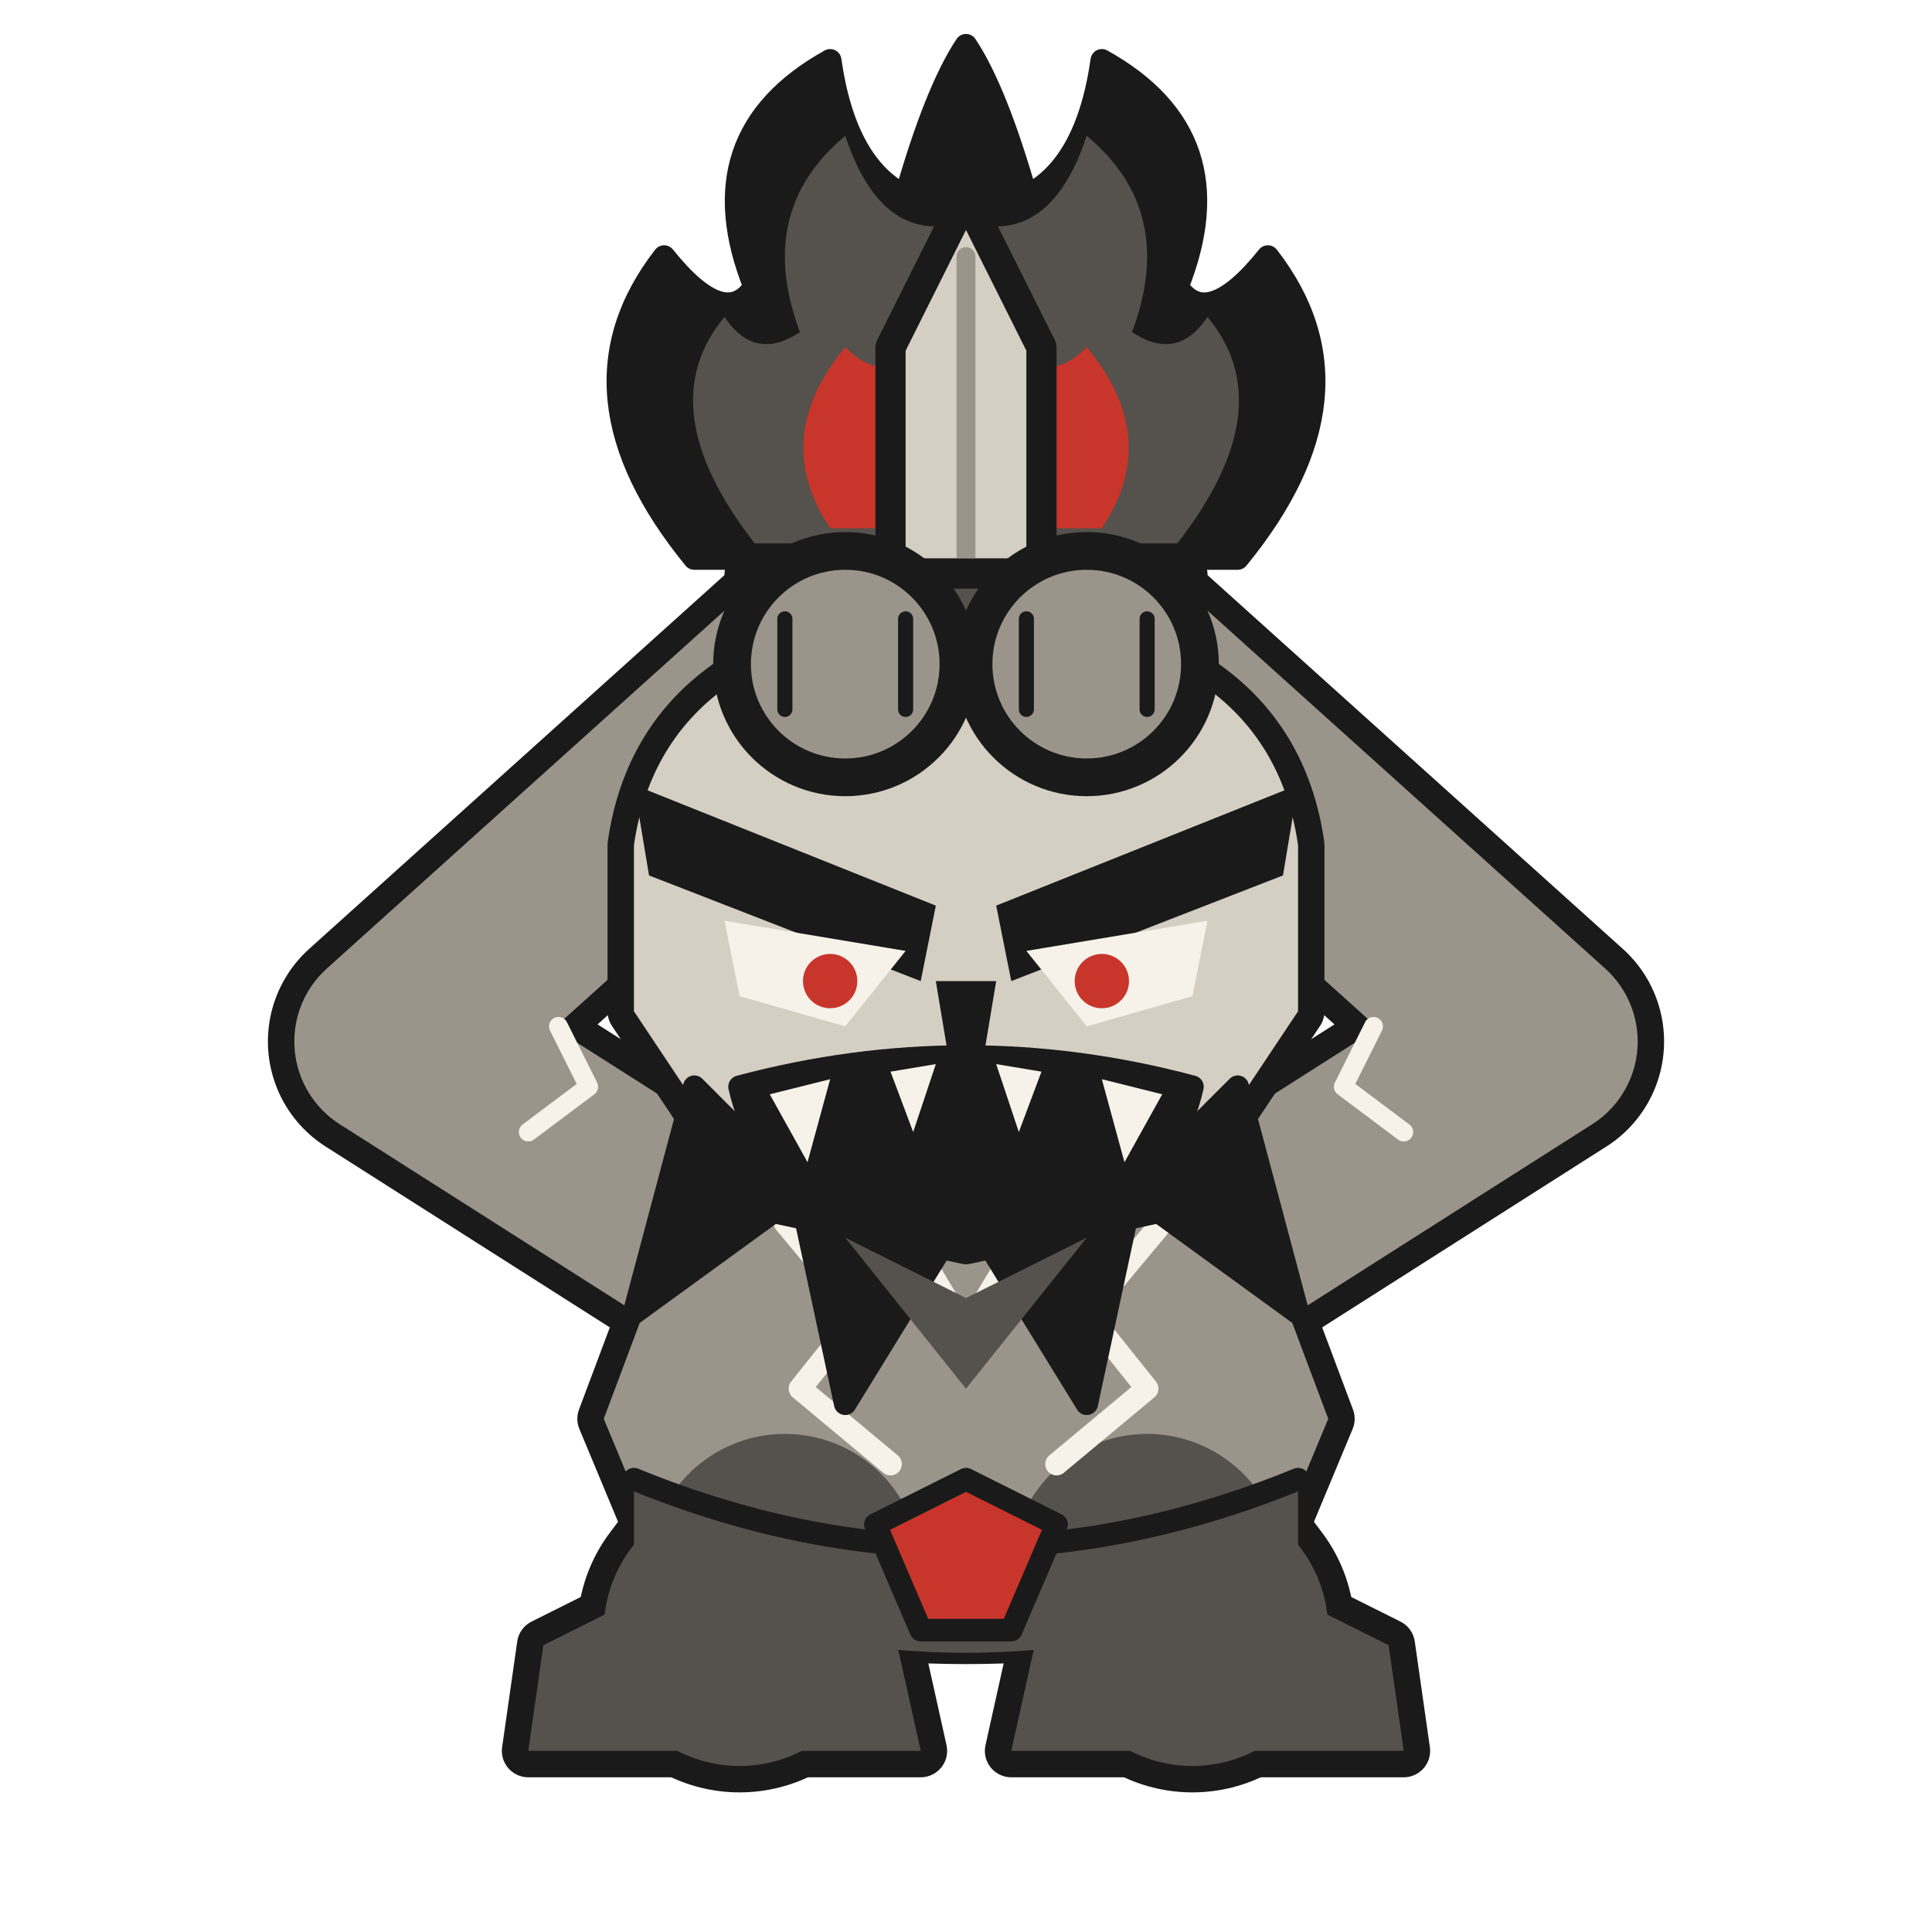
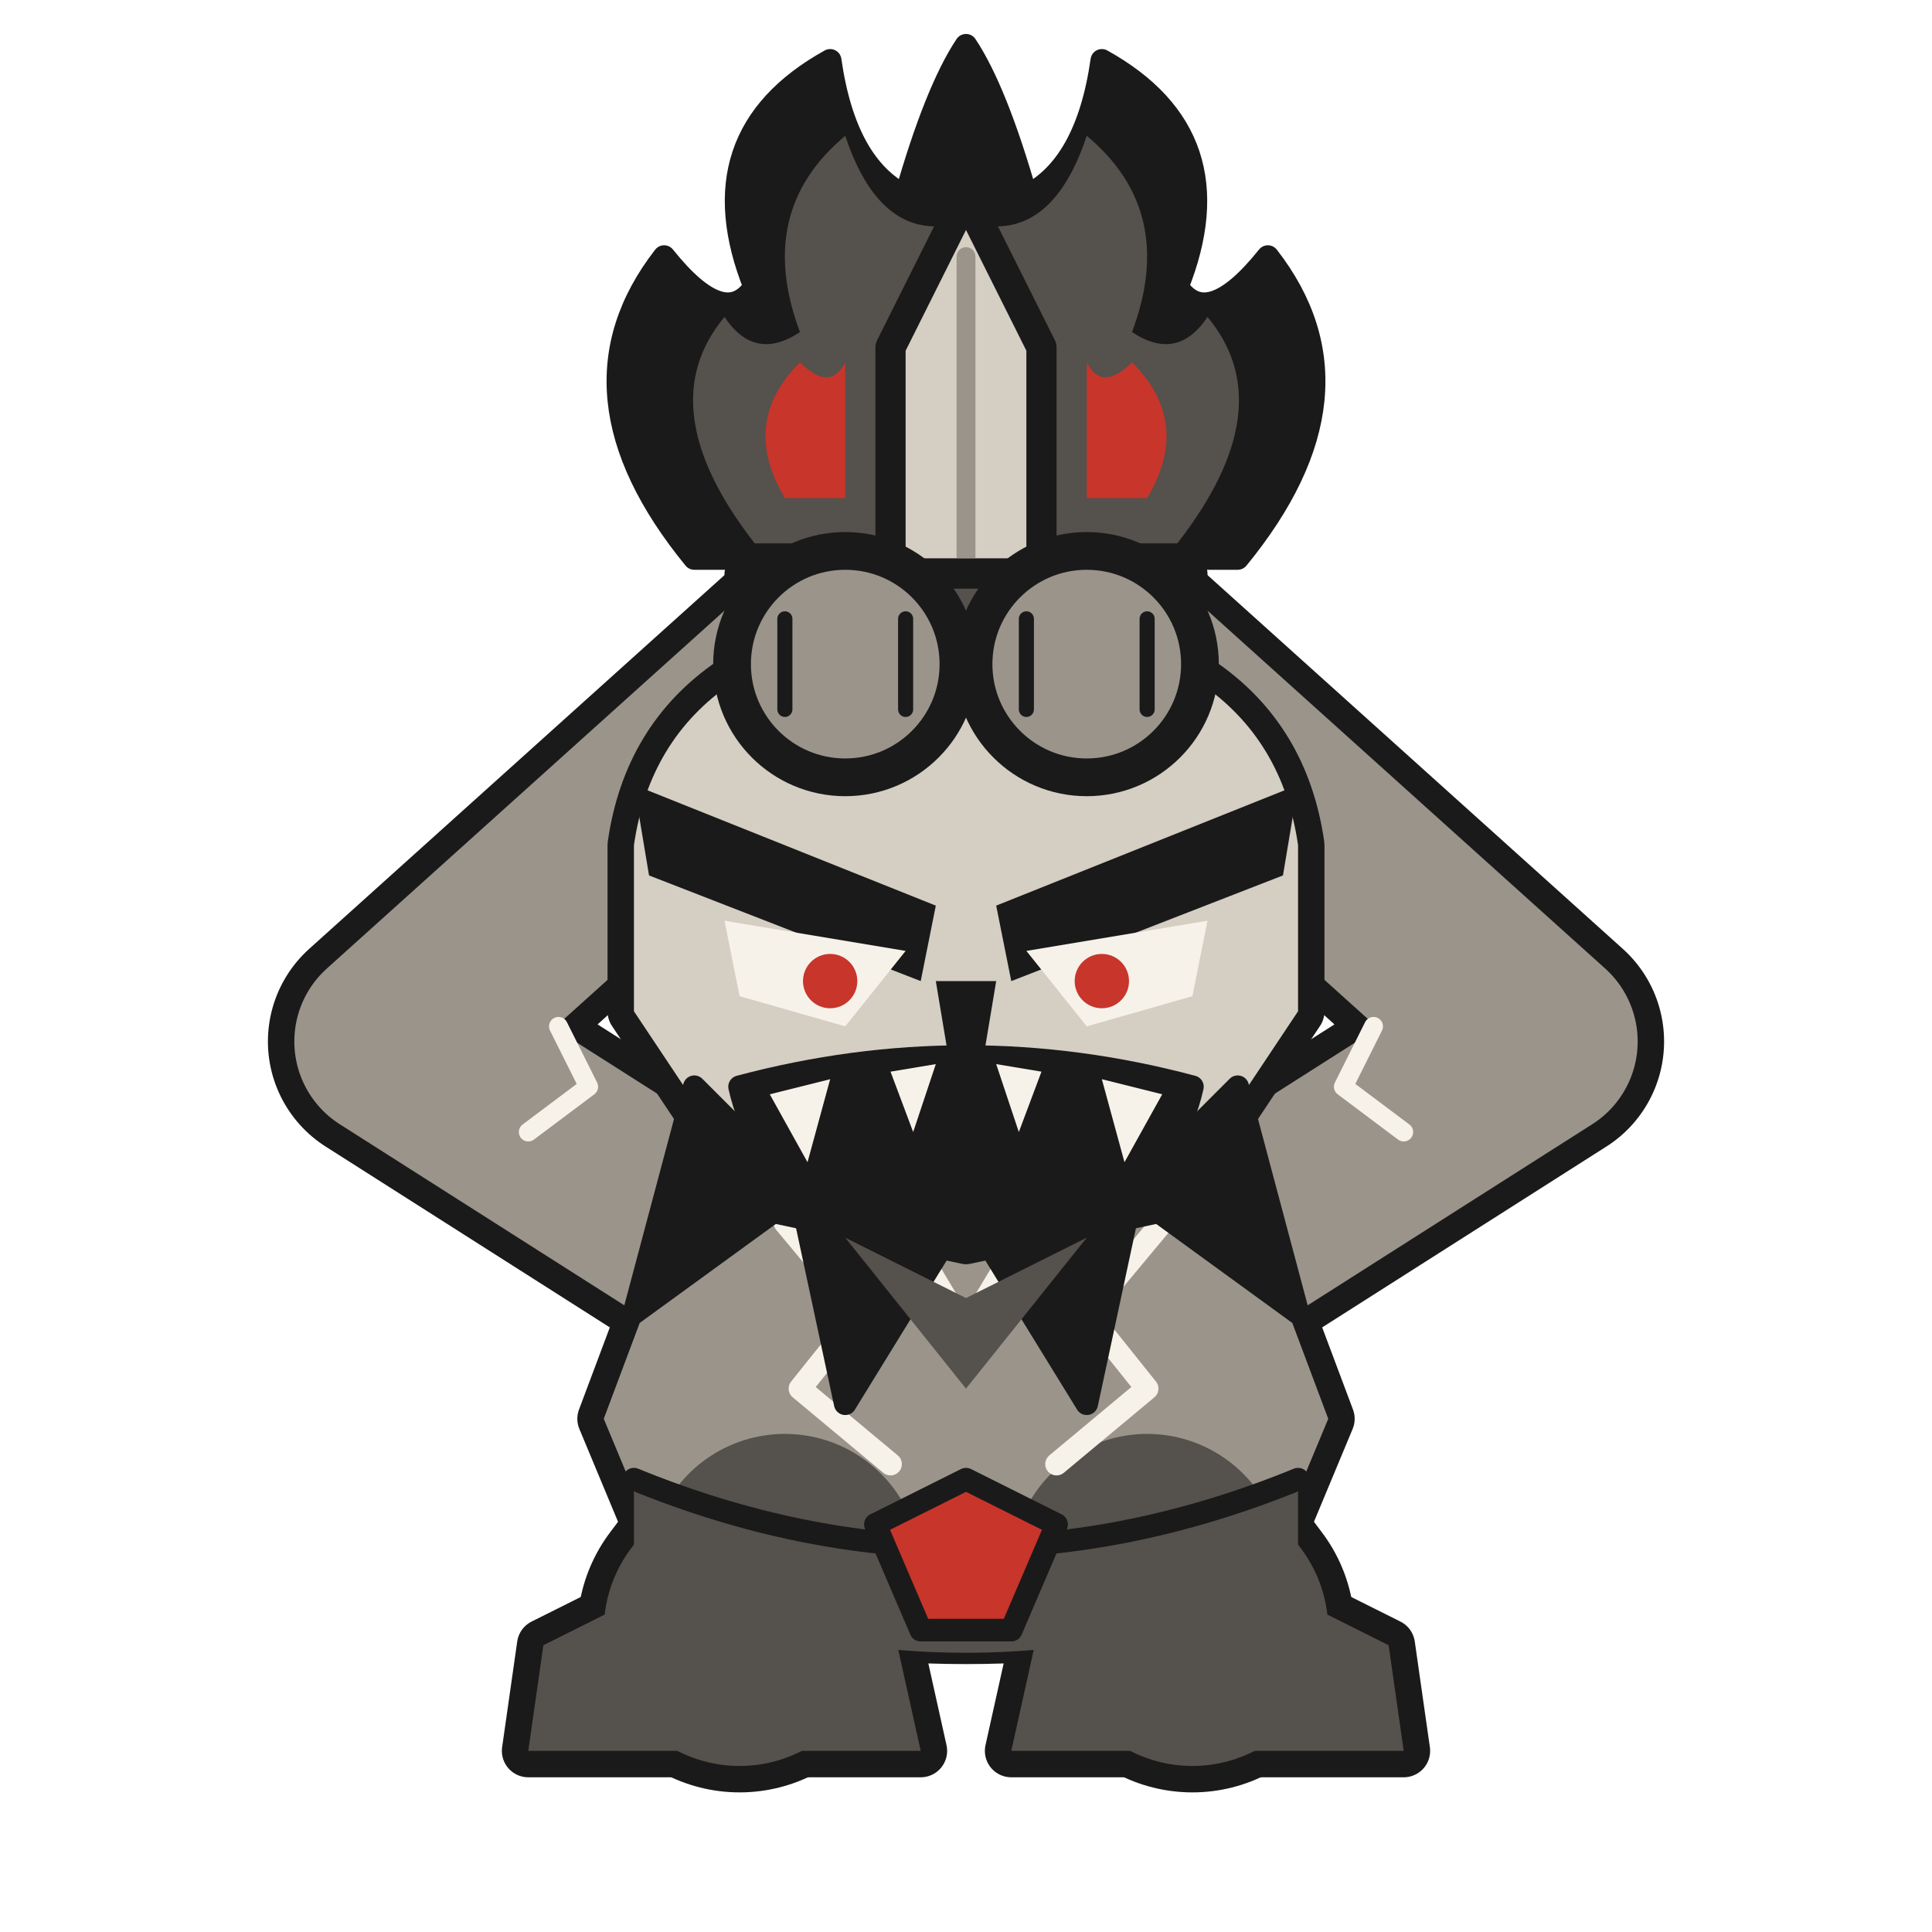
<svg xmlns="http://www.w3.org/2000/svg" viewBox="0 0 256 256">
  <path d="M92 156 Q128 146 164 156 L176 188 L166 212 Q128 222 90 212 L80 188Z" fill="#1b1a1a" stroke="#1b1a1a" stroke-width="7" stroke-linejoin="round" />
  <path d="M96 166 L52 138 L112 84" fill="none" stroke="#1b1a1a" stroke-width="33" stroke-linecap="round" stroke-linejoin="round" />
  <path d="M160 166 L204 138 L144 84" fill="none" stroke="#1b1a1a" stroke-width="33" stroke-linecap="round" stroke-linejoin="round" />
  <path d="M104 208 L98 216" fill="none" stroke="#1b1a1a" stroke-width="43" stroke-linecap="round" stroke-linejoin="round" />
  <path d="M152 208 L158 216" fill="none" stroke="#1b1a1a" stroke-width="43" stroke-linecap="round" stroke-linejoin="round" />
  <path d="M70 232 L72 218 L92 208 L118 214 L122 232Z" fill="#1b1a1a" stroke="#1b1a1a" stroke-width="7" stroke-linejoin="round" />
  <path d="M134 232 L138 214 L164 208 L184 218 L186 232Z" fill="#1b1a1a" stroke="#1b1a1a" stroke-width="7" stroke-linejoin="round" />
  <path d="M92 156 Q128 146 164 156 L176 188 L166 212 Q128 222 90 212 L80 188Z" fill="#9a948b" />
  <path d="M96 166 L52 138 L112 84" fill="none" stroke="#9a948b" stroke-width="26" stroke-linecap="round" stroke-linejoin="round" />
  <path d="M160 166 L204 138 L144 84" fill="none" stroke="#9a948b" stroke-width="26" stroke-linecap="round" stroke-linejoin="round" />
  <path d="M104 208 L98 216" fill="none" stroke="#55514c" stroke-width="36" stroke-linecap="round" stroke-linejoin="round" />
  <path d="M152 208 L158 216" fill="none" stroke="#55514c" stroke-width="36" stroke-linecap="round" stroke-linejoin="round" />
  <path d="M70 232 L72 218 L92 208 L118 214 L122 232Z" fill="#55514c" />
  <path d="M134 232 L138 214 L164 208 L184 218 L186 232Z" fill="#55514c" />
  <path d="M84 196 Q128 214 172 196 L172 210 Q128 228 84 210Z" fill="#55514c" />
  <path d="M84 196 Q128 214 172 196" fill="none" stroke="#1b1a1a" stroke-width="3" stroke-linecap="round" stroke-linejoin="round" />
  <path d="M116 202 L128 196 L140 202 L134 216 L122 216Z" fill="#c8352b" stroke="#1b1a1a" stroke-width="3" stroke-linejoin="round" stroke-linecap="round" />
  <path d="M104 162 L114 174 L106 184 L118 194M154 162 L144 174 L152 184 L140 194" fill="none" stroke="#f6f2e9" stroke-width="3" stroke-linecap="round" stroke-linejoin="round" />
  <path d="M70 150 L78 144 L74 136M186 150 L178 144 L182 136" fill="none" stroke="#f6f2e9" stroke-width="2.5" stroke-linecap="round" stroke-linejoin="round" />
  <path d="M122 166 L128 176 L134 166" fill="none" stroke="#f6f2e9" stroke-width="2.5" stroke-linecap="round" stroke-linejoin="round" />
  <g transform="translate(0 8)">
    <path d="M84 104 Q88 76 128 74 Q168 76 172 104 L172 126 L156 150 L128 156 L100 150 L84 126Z" fill="#1b1a1a" stroke="#1b1a1a" stroke-width="7" stroke-linejoin="round" />
    <path d="M84 104 Q88 76 128 74 Q168 76 172 104 L172 126 L156 150 L128 156 L100 150 L84 126Z" fill="#d4cec3" />
    <path d="M92 136 L84 166 L106 150 L112 178 L128 152 L144 178 L150 150 L172 166 L164 136 L148 152 L128 158 L108 152Z" fill="#1b1a1a" stroke="#1b1a1a" stroke-width="3" stroke-linejoin="round" stroke-linecap="round" />
    <path d="M112 156 L128 164 L144 156 L128 176Z" fill="#55514c" />
    <path d="M84 96 L124 112 L122 122 L86 108Z" fill="#1b1a1a" />
    <path d="M172 96 L132 112 L134 122 L170 108Z" fill="#1b1a1a" />
    <path d="M96 114 L120 118 L112 128 L98 124Z" fill="#f6f2e9" />
    <path d="M160 114 L136 118 L144 128 L158 124Z" fill="#f6f2e9" />
    <path d="M106.4 122a3.6 3.6 0 1 0 7.2 0a3.6 3.6 0 1 0 -7.2 0Z" fill="#c8352b" />
    <path d="M142.4 122a3.6 3.6 0 1 0 7.2 0a3.6 3.6 0 1 0 -7.2 0Z" fill="#c8352b" />
    <path d="M124 122 L132 122 L130 134 L126 134Z" fill="#1b1a1a" />
    <path d="M98 136 Q128 128 158 136 Q154 154 128 156 Q102 154 98 136Z" fill="#1b1a1a" stroke="#1b1a1a" stroke-width="3" stroke-linejoin="round" stroke-linecap="round" />
    <path d="M102 137 L110 135 L107 146Z M154 137 L146 135 L149 146Z M118 134 L124 133 L121 142Z M132 133 L138 134 L135 142Z" fill="#f6f2e9" />
    <path d="M108 80 L100 92M148 80 L156 92" fill="none" stroke="#1b1a1a" stroke-width="0.1" stroke-linecap="round" stroke-linejoin="round" />
  </g>
  <path d="M92 74 Q74 52 88 34 Q96 44 100 38 Q92 18 110 8 Q112 22 120 26 Q124 12 128 6 Q132 12 136 26 Q144 22 146 8 Q164 18 156 38 Q160 44 168 34 Q182 52 164 74Z" fill="#1b1a1a" stroke="#1b1a1a" stroke-width="3" stroke-linejoin="round" stroke-linecap="round" />
  <path d="M100 72 Q86 54 96 42 Q100 48 106 44 Q100 28 112 18 Q116 30 124 30 Q128 20 132 30 Q140 30 144 18 Q156 28 150 44 Q156 48 160 42 Q170 54 156 72Z" fill="#55514c" />
-   <path d="M110 70 Q102 58 112 46 Q118 52 122 44 Q128 36 134 44 Q138 52 144 46 Q154 58 146 70Z" fill="#c8352b" />
+   <path d="M104 66 Q98 56 106 48 Q110 52 112 48 L112 66Z M152 66 Q158 56 150 48 Q146 52 144 48 L144 66Z" fill="#c8352b" />
  <path d="M118 76 L118 46 L128 26 L138 46 L138 76Z" fill="#d4cec3" stroke="#1b1a1a" stroke-width="4" stroke-linejoin="round" stroke-linecap="round" />
  <path d="M128 34 L128 74" fill="none" stroke="#9a948b" stroke-width="2.5" stroke-linecap="round" stroke-linejoin="round" />
  <path d="M98 76 L158 76 L158 86 L98 86Z" fill="#55514c" stroke="#1b1a1a" stroke-width="4" stroke-linejoin="round" stroke-linecap="round" />
  <path d="M97 88a15 15 0 1 0 30 0a15 15 0 1 0 -30 0Z" fill="#9a948b" stroke="#1b1a1a" stroke-width="5" stroke-linejoin="round" stroke-linecap="round" />
  <path d="M129 88a15 15 0 1 0 30 0a15 15 0 1 0 -30 0Z" fill="#9a948b" stroke="#1b1a1a" stroke-width="5" stroke-linejoin="round" stroke-linecap="round" />
  <path d="M104 82 L104 94M120 82 L120 94M136 82 L136 94M152 82 L152 94" fill="none" stroke="#1b1a1a" stroke-width="2" stroke-linecap="round" stroke-linejoin="round" />
</svg>
